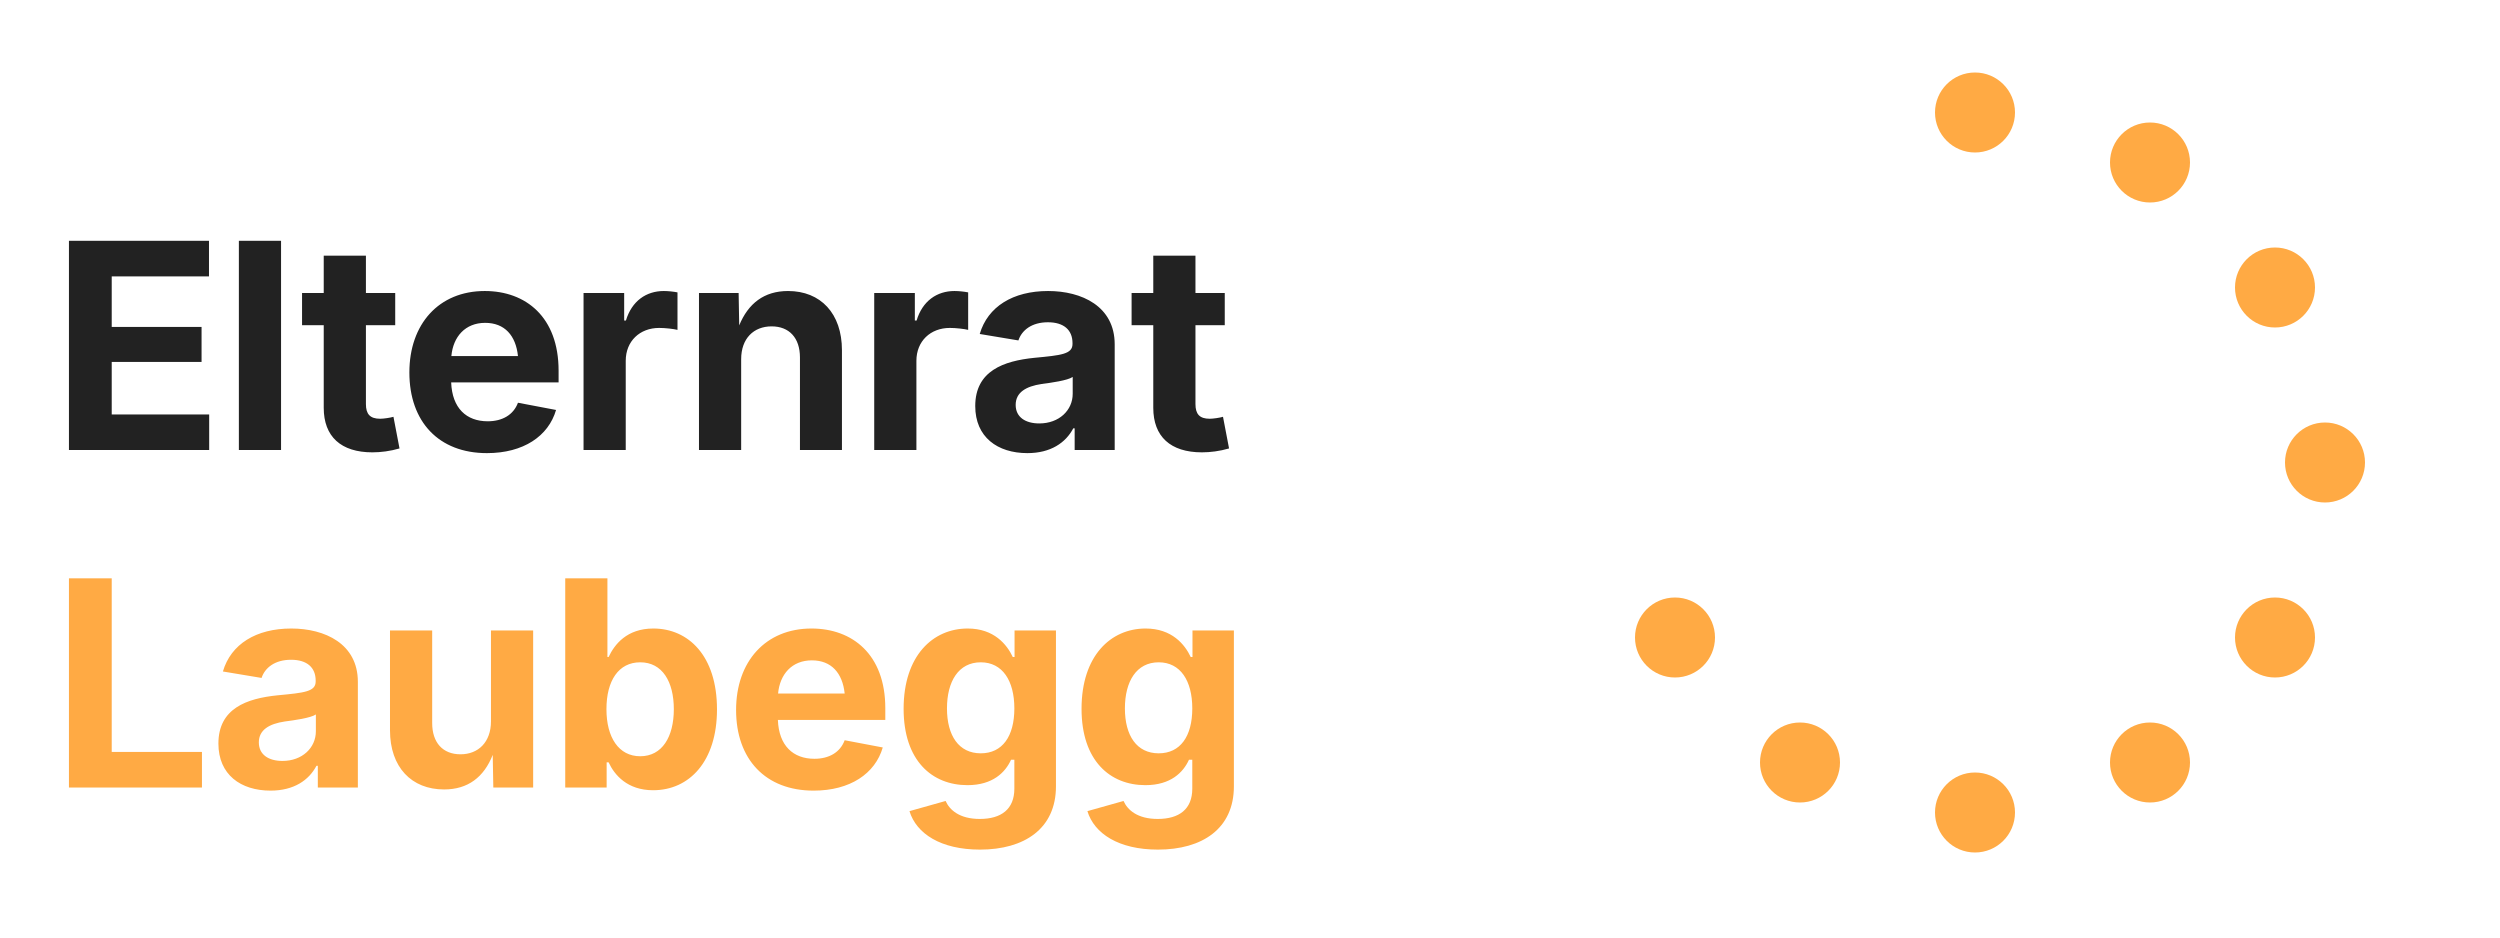
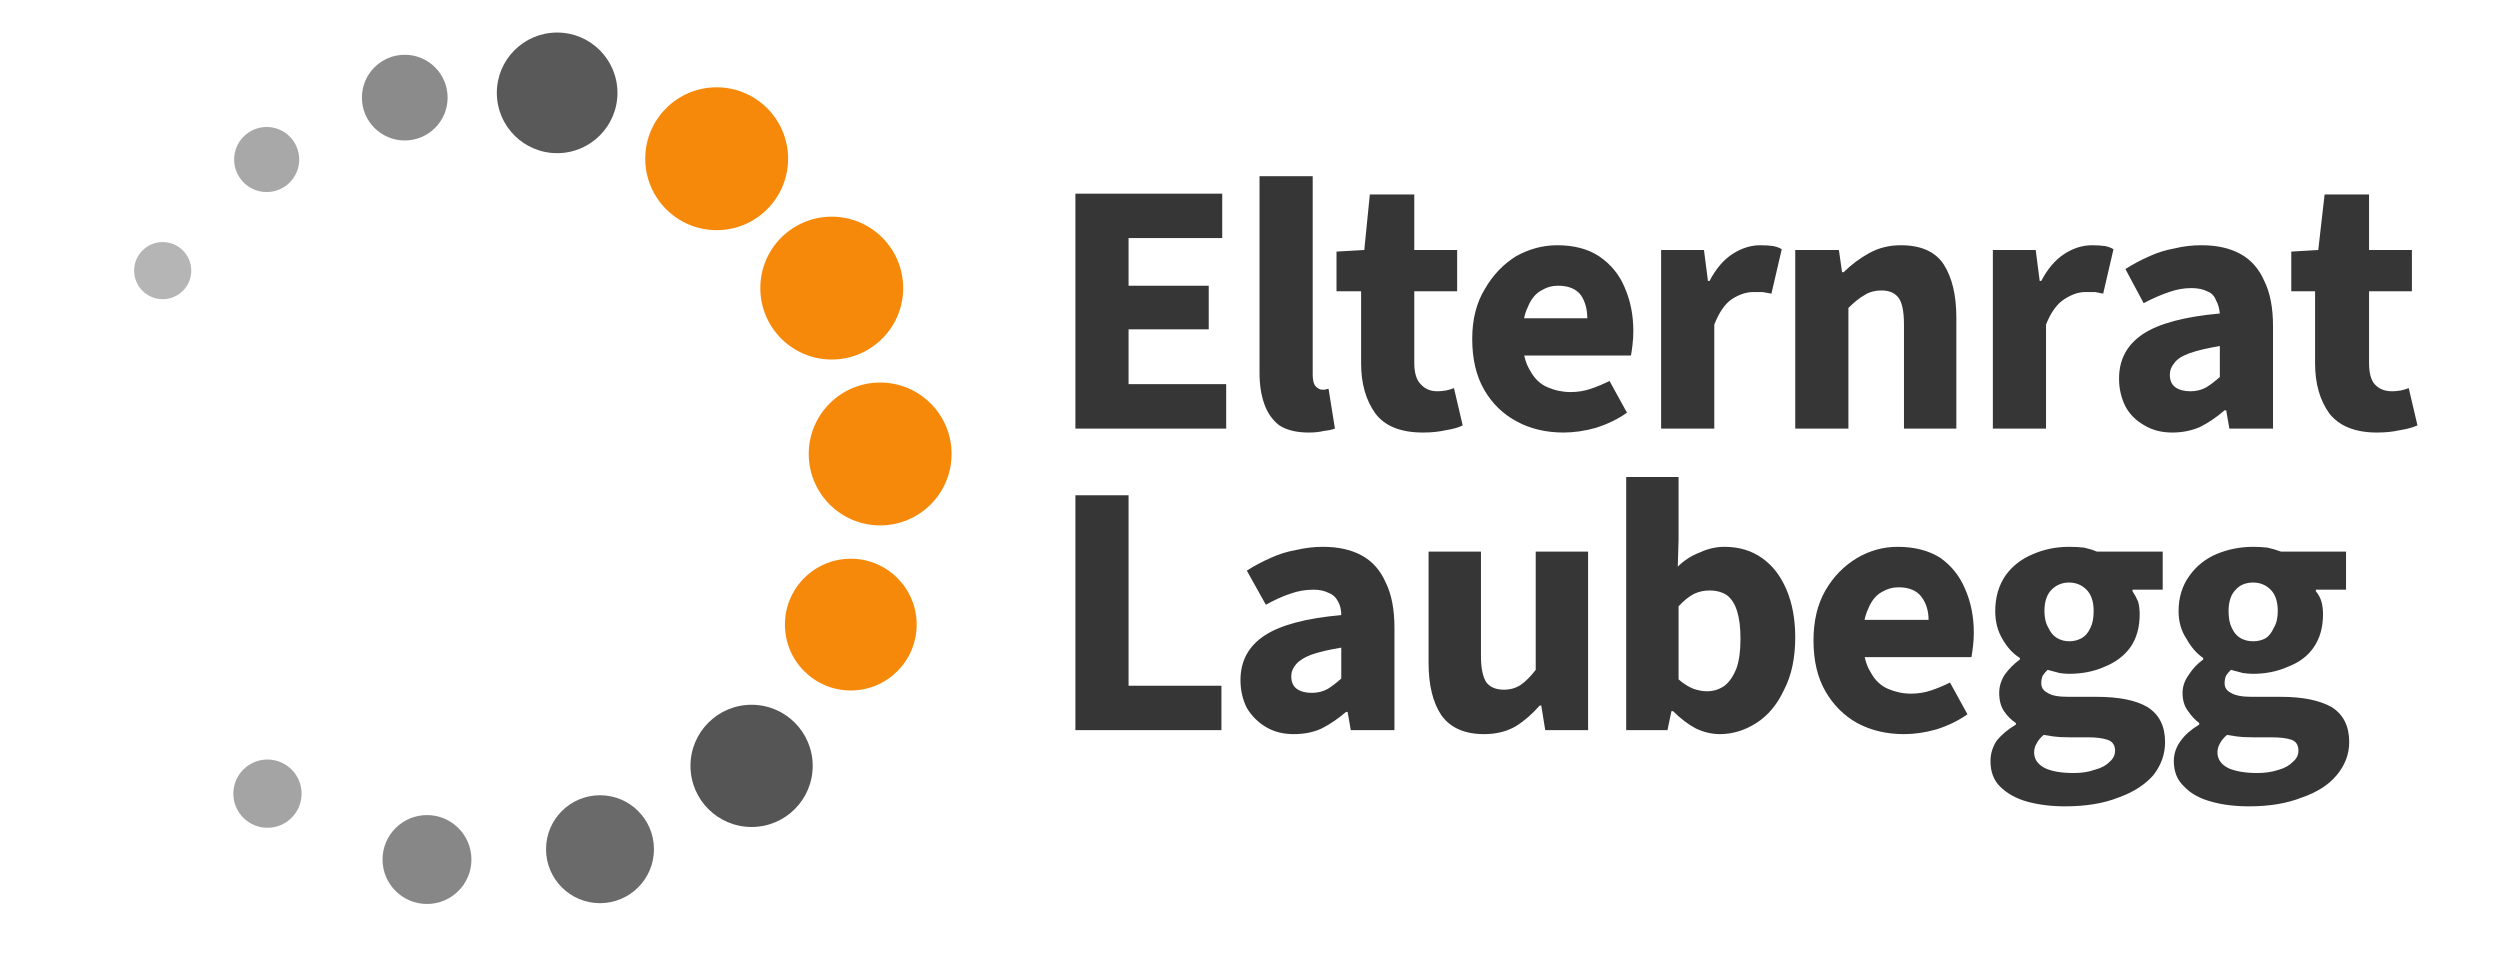
- <svg xmlns="http://www.w3.org/2000/svg" viewBox="0 0 200 75" fill="none" role="img" aria-label="Elternrat Laubegg Logo">
-   <circle cx="158" cy="9" r="3.2" fill="#FFAA44" />
-   <circle cx="172" cy="13" r="3.2" fill="#FFAA44" />
-   <circle cx="182" cy="23" r="3.2" fill="#FFAA44" />
-   <circle cx="186" cy="37" r="3.2" fill="#FFAA44" />
-   <circle cx="182" cy="51" r="3.2" fill="#FFAA44" />
-   <circle cx="172" cy="61" r="3.2" fill="#FFAA44" />
-   <circle cx="158" cy="65" r="3.2" fill="#FFAA44" />
-   <circle cx="144" cy="61" r="3.2" fill="#FFAA44" />
-   <circle cx="134" cy="51" r="3.2" fill="#FFAA44" />
-   <text x="4" y="36" font-family="Inter, system-ui, sans-serif" font-size="23" font-weight="700" fill="#222222" letter-spacing="-0.3">Elternrat</text>
-   <text x="4" y="63" font-family="Inter, system-ui, sans-serif" font-size="23" font-weight="700" fill="#FFAA44" letter-spacing="-0.3">Laubegg</text>
+ <svg xmlns="http://www.w3.org/2000/svg" viewBox="0 0 315 120" role="img" aria-label="Elternrat Laubegg">
+   <circle cx="20.5" cy="34.1" r="3.6" fill="#B5B5B5" />
+   <circle cx="33.6" cy="20.1" r="4.1" fill="#A8A8A8" />
+   <circle cx="51" cy="12.3" r="5.4" fill="#8B8B8B" />
+   <circle cx="70.2" cy="11.7" r="7.6" fill="#595959" />
+   <circle cx="90.3" cy="20" r="9" fill="#F7890A" />
+   <circle cx="104.8" cy="36.3" r="9" fill="#F7890A" />
+   <circle cx="110.9" cy="57.2" r="9" fill="#F7890A" />
+   <circle cx="107.2" cy="78.7" r="8.3" fill="#F7890A" />
+   <circle cx="94.7" cy="96.5" r="7.7" fill="#555555" />
+   <circle cx="75.6" cy="107" r="6.8" fill="#6A6A6A" />
+   <circle cx="53.8" cy="108.3" r="5.6" fill="#878787" />
+   <circle cx="33.7" cy="100" r="4.3" fill="#A4A4A4" />
+   <path fill="#363636" d="M135.5 54V24.4H154V30H142.2V36H152.3V41.5H142.2V48.4H154.5V54ZM164.9 54.5Q162.6 54.5 161.2 53.6Q159.9 52.6 159.3 50.9Q158.7 49.2 158.7 47V22.2H165.4V47.2Q165.4 48.3 165.8 48.7Q166.2 49.1 166.6 49.1Q166.8 49.1 167 49.1Q167.1 49 167.4 49L168.2 54Q167.7 54.2 166.8 54.3Q166 54.5 164.9 54.5ZM179.3 54.5Q175.1 54.5 173.3 52.1Q171.5 49.6 171.5 45.8V36.7H168.4V31.7L171.9 31.5L172.6 24.5H178.2V31.5H183.6V36.7H178.2V45.7Q178.2 47.6 179 48.4Q179.8 49.3 181.1 49.3Q181.6 49.3 182.2 49.2Q182.7 49.1 183.2 48.9L184.3 53.6Q183.5 54 182.2 54.2Q180.9 54.5 179.3 54.5ZM197 54.5Q193.7 54.5 191.1 53.1Q188.5 51.7 187 49.1Q185.5 46.5 185.5 42.7Q185.5 39 187.1 36.4Q188.6 33.8 191 32.3Q193.5 30.9 196.2 30.9Q199.4 30.9 201.5 32.3Q203.7 33.8 204.7 36.2Q205.8 38.7 205.8 41.7Q205.8 42.6 205.7 43.4Q205.6 44.3 205.5 44.8H190.7L190.6 40.1H200Q200 38.4 199.2 37.2Q198.3 36 196.3 36Q195.2 36 194.2 36.6Q193.1 37.2 192.5 38.7Q191.8 40.1 191.8 42.7Q191.9 45.3 192.8 46.7Q193.6 48.2 195 48.8Q196.4 49.4 197.9 49.4Q199.2 49.4 200.4 49Q201.6 48.6 202.8 48L205 52Q203.3 53.2 201.1 53.9Q199 54.5 197 54.5ZM209.3 54V31.5H214.7L215.2 35.4H215.4Q216.6 33.1 218.3 32Q220 30.9 221.8 30.9Q222.7 30.9 223.4 31Q224 31.1 224.5 31.4L223.2 37Q222.6 36.9 222.1 36.8Q221.6 36.8 220.9 36.8Q219.6 36.8 218.2 37.7Q216.9 38.6 216 40.9V54ZM226.2 54V31.5H231.7L232.1 34.3H232.3Q233.7 32.9 235.5 31.9Q237.3 30.9 239.5 30.9Q243.3 30.9 244.9 33.3Q246.5 35.8 246.5 40V54H239.9V40.9Q239.9 38.4 239.2 37.5Q238.5 36.6 237.1 36.6Q235.8 36.6 234.9 37.2Q234 37.7 232.9 38.8V54ZM251.1 54V31.5H256.5L257 35.4H257.2Q258.4 33.1 260.1 32Q261.8 30.9 263.6 30.9Q264.5 30.9 265.2 31Q265.8 31.1 266.3 31.4L265 37Q264.5 36.9 264 36.8Q263.5 36.8 262.7 36.8Q261.5 36.8 260.1 37.7Q258.7 38.6 257.8 40.9V54ZM273.7 54.5Q271.7 54.5 270.2 53.6Q268.6 52.7 267.8 51.2Q267 49.6 267 47.7Q267 44.1 270 42.1Q273 40.1 279.7 39.5Q279.6 38.5 279.2 37.8Q278.9 37 278.1 36.7Q277.3 36.3 276.1 36.3Q274.7 36.3 273.3 36.8Q271.8 37.3 270.1 38.2L267.8 33.9Q269.2 33 270.8 32.3Q272.3 31.6 274 31.3Q275.6 30.9 277.4 30.9Q280.3 30.9 282.3 32Q284.3 33.1 285.3 35.4Q286.4 37.6 286.4 41.1V54H280.9L280.5 51.7H280.3Q278.8 53 277.2 53.8Q275.6 54.5 273.7 54.5ZM276 49.3Q277.1 49.3 278 48.8Q278.8 48.3 279.7 47.5V43.6Q277.3 44 275.9 44.5Q274.5 45 274 45.7Q273.4 46.4 273.4 47.2Q273.4 48.3 274.1 48.8Q274.8 49.3 276 49.3ZM299.5 54.5Q295.4 54.5 293.5 52.1Q291.7 49.6 291.7 45.8V36.7H288.7V31.7L292.1 31.5L292.9 24.5H298.5V31.5H303.9V36.7H298.5V45.7Q298.5 47.6 299.2 48.4Q300 49.3 301.4 49.3Q301.9 49.3 302.5 49.2Q303 49.1 303.5 48.9L304.6 53.6Q303.7 54 302.4 54.2Q301.1 54.5 299.5 54.5Z M135.5 92V62.4H142.2V86.4H153.9V92ZM163 92.5Q161 92.5 159.5 91.6Q158 90.7 157.1 89.2Q156.3 87.6 156.3 85.7Q156.3 82.1 159.3 80.1Q162.3 78.1 169 77.5Q169 76.5 168.6 75.8Q168.2 75 167.4 74.7Q166.6 74.3 165.5 74.3Q164 74.3 162.6 74.8Q161.1 75.3 159.5 76.2L157.1 71.9Q158.5 71 160.1 70.3Q161.6 69.6 163.3 69.3Q165 68.9 166.7 68.9Q169.6 68.9 171.6 70Q173.6 71.1 174.6 73.4Q175.7 75.6 175.7 79.1V92H170.2L169.8 89.7H169.6Q168.1 91 166.5 91.8Q165 92.5 163 92.5ZM165.3 87.3Q166.4 87.3 167.3 86.8Q168.1 86.3 169 85.5V81.6Q166.6 82 165.2 82.5Q163.9 83 163.3 83.7Q162.7 84.4 162.7 85.2Q162.7 86.3 163.4 86.8Q164.1 87.3 165.3 87.3ZM187 92.5Q183.3 92.5 181.6 90.1Q180 87.7 180 83.5V69.5H186.6V82.6Q186.6 85 187.3 86Q188 86.9 189.5 86.9Q190.7 86.9 191.6 86.3Q192.5 85.7 193.5 84.4V69.5H200.1V92H194.7L194.2 88.9H194Q192.6 90.5 191 91.5Q189.3 92.5 187 92.5ZM216.7 92.5Q215.2 92.5 213.7 91.8Q212.2 91 210.8 89.6H210.6L210.1 92H204.9V60.1H211.5V68L211.4 71.4Q212.6 70.2 214.2 69.6Q215.7 68.9 217.3 68.9Q220 68.9 222 70.3Q224 71.7 225.1 74.3Q226.2 76.9 226.2 80.3Q226.2 84.2 224.8 86.9Q223.5 89.7 221.3 91.1Q219.1 92.5 216.7 92.5ZM215.1 87.1Q216.3 87.1 217.3 86.4Q218.2 85.7 218.8 84.2Q219.3 82.8 219.3 80.5Q219.3 78.4 218.9 77.1Q218.5 75.7 217.6 75Q216.7 74.4 215.4 74.4Q214.4 74.4 213.5 74.8Q212.5 75.3 211.5 76.4V85.6Q212.4 86.4 213.4 86.8Q214.3 87.1 215.1 87.1ZM239.9 92.5Q236.6 92.5 234 91.1Q231.5 89.7 230 87.1Q228.5 84.5 228.5 80.7Q228.5 77 230 74.4Q231.5 71.8 234 70.3Q236.4 68.9 239.1 68.9Q242.3 68.9 244.5 70.3Q246.6 71.8 247.6 74.2Q248.7 76.7 248.7 79.7Q248.7 80.6 248.6 81.4Q248.5 82.3 248.4 82.8H233.6L233.5 78.1H243Q243 76.4 242.1 75.2Q241.2 74 239.2 74Q238.1 74 237.1 74.6Q236 75.2 235.4 76.7Q234.7 78.1 234.7 80.7Q234.8 83.3 235.7 84.7Q236.5 86.2 237.9 86.8Q239.3 87.4 240.8 87.4Q242.1 87.4 243.3 87Q244.5 86.6 245.7 86L247.9 90Q246.2 91.2 244 91.9Q241.9 92.5 239.9 92.5ZM260.2 101.6Q257.6 101.6 255.4 101Q253.3 100.4 252 99.1Q250.8 97.9 250.8 95.9Q250.8 94.5 251.6 93.3Q252.5 92.2 254 91.3V91.1Q253.1 90.5 252.5 89.6Q251.9 88.7 251.9 87.3Q251.9 86.1 252.6 85Q253.4 83.9 254.5 83.1V82.9Q253.2 82.1 252.3 80.5Q251.4 79 251.4 77Q251.4 74.4 252.7 72.5Q254 70.7 256.2 69.8Q258.3 68.9 260.7 68.9Q261.7 68.9 262.6 69Q263.5 69.2 264.2 69.5H272.5V74.3H268.7V74.5Q269.1 75.1 269.4 75.8Q269.6 76.5 269.6 77.4Q269.6 79.9 268.4 81.6Q267.2 83.2 265.2 84Q263.2 84.9 260.7 84.9Q260.1 84.9 259.5 84.8Q258.8 84.6 258 84.4Q257.6 84.8 257.4 85.1Q257.2 85.5 257.2 86.1Q257.2 86.9 258 87.3Q258.7 87.8 260.6 87.8H264.2Q268.4 87.8 270.6 89.1Q272.8 90.5 272.8 93.5Q272.8 95.8 271.3 97.7Q269.7 99.5 266.9 100.5Q264.1 101.6 260.2 101.6ZM260.7 80.8Q261.6 80.8 262.3 80.4Q263 80 263.4 79.1Q263.8 78.3 263.8 77Q263.8 75.2 262.9 74.3Q262 73.4 260.7 73.4Q259.4 73.4 258.5 74.3Q257.6 75.2 257.6 77Q257.6 78.3 258.1 79.1Q258.5 80 259.2 80.4Q259.9 80.8 260.7 80.8ZM261.3 97.4Q262.8 97.4 263.9 97Q265.1 96.7 265.8 96Q266.5 95.4 266.5 94.6Q266.5 93.5 265.5 93.2Q264.6 92.9 263 92.9H260.7Q259.5 92.9 258.8 92.8Q258.1 92.7 257.5 92.6Q256.9 93.1 256.6 93.7Q256.3 94.2 256.3 94.8Q256.3 96.1 257.7 96.8Q259 97.4 261.3 97.4ZM283.4 101.6Q280.7 101.6 278.6 101Q276.4 100.4 275.2 99.1Q273.9 97.9 273.9 95.9Q273.9 94.5 274.8 93.3Q275.6 92.2 277.1 91.3V91.1Q276.3 90.5 275.7 89.6Q275 88.7 275 87.3Q275 86.1 275.8 85Q276.5 83.9 277.6 83.1V82.9Q276.4 82.1 275.5 80.5Q274.5 79 274.5 77Q274.5 74.4 275.9 72.5Q277.2 70.7 279.3 69.8Q281.5 68.9 283.9 68.9Q284.8 68.9 285.7 69Q286.6 69.2 287.4 69.5H295.6V74.3H291.8V74.5Q292.3 75.1 292.5 75.8Q292.7 76.5 292.7 77.4Q292.7 79.9 291.5 81.6Q290.4 83.2 288.3 84Q286.3 84.9 283.9 84.9Q283.3 84.9 282.6 84.8Q281.9 84.6 281.1 84.4Q280.7 84.8 280.5 85.1Q280.3 85.5 280.3 86.1Q280.3 86.9 281.1 87.3Q281.9 87.8 283.7 87.8H287.4Q291.5 87.8 293.8 89.1Q296 90.5 296 93.5Q296 95.8 294.4 97.7Q292.9 99.5 290 100.5Q287.2 101.6 283.4 101.6ZM283.9 80.8Q284.8 80.8 285.5 80.4Q286.1 80 286.5 79.1Q287 78.3 287 77Q287 75.2 286.1 74.3Q285.2 73.4 283.9 73.4Q282.5 73.4 281.7 74.3Q280.8 75.2 280.8 77Q280.8 78.3 281.2 79.1Q281.6 80 282.3 80.4Q283 80.8 283.9 80.8ZM284.4 97.4Q285.9 97.4 287.1 97Q288.2 96.7 288.9 96Q289.6 95.4 289.6 94.6Q289.6 93.5 288.7 93.2Q287.8 92.9 286.1 92.9H283.8Q282.6 92.9 281.9 92.8Q281.2 92.7 280.6 92.6Q280 93.1 279.7 93.7Q279.4 94.2 279.4 94.8Q279.4 96.1 280.8 96.8Q282.2 97.4 284.4 97.4Z" />
</svg>
